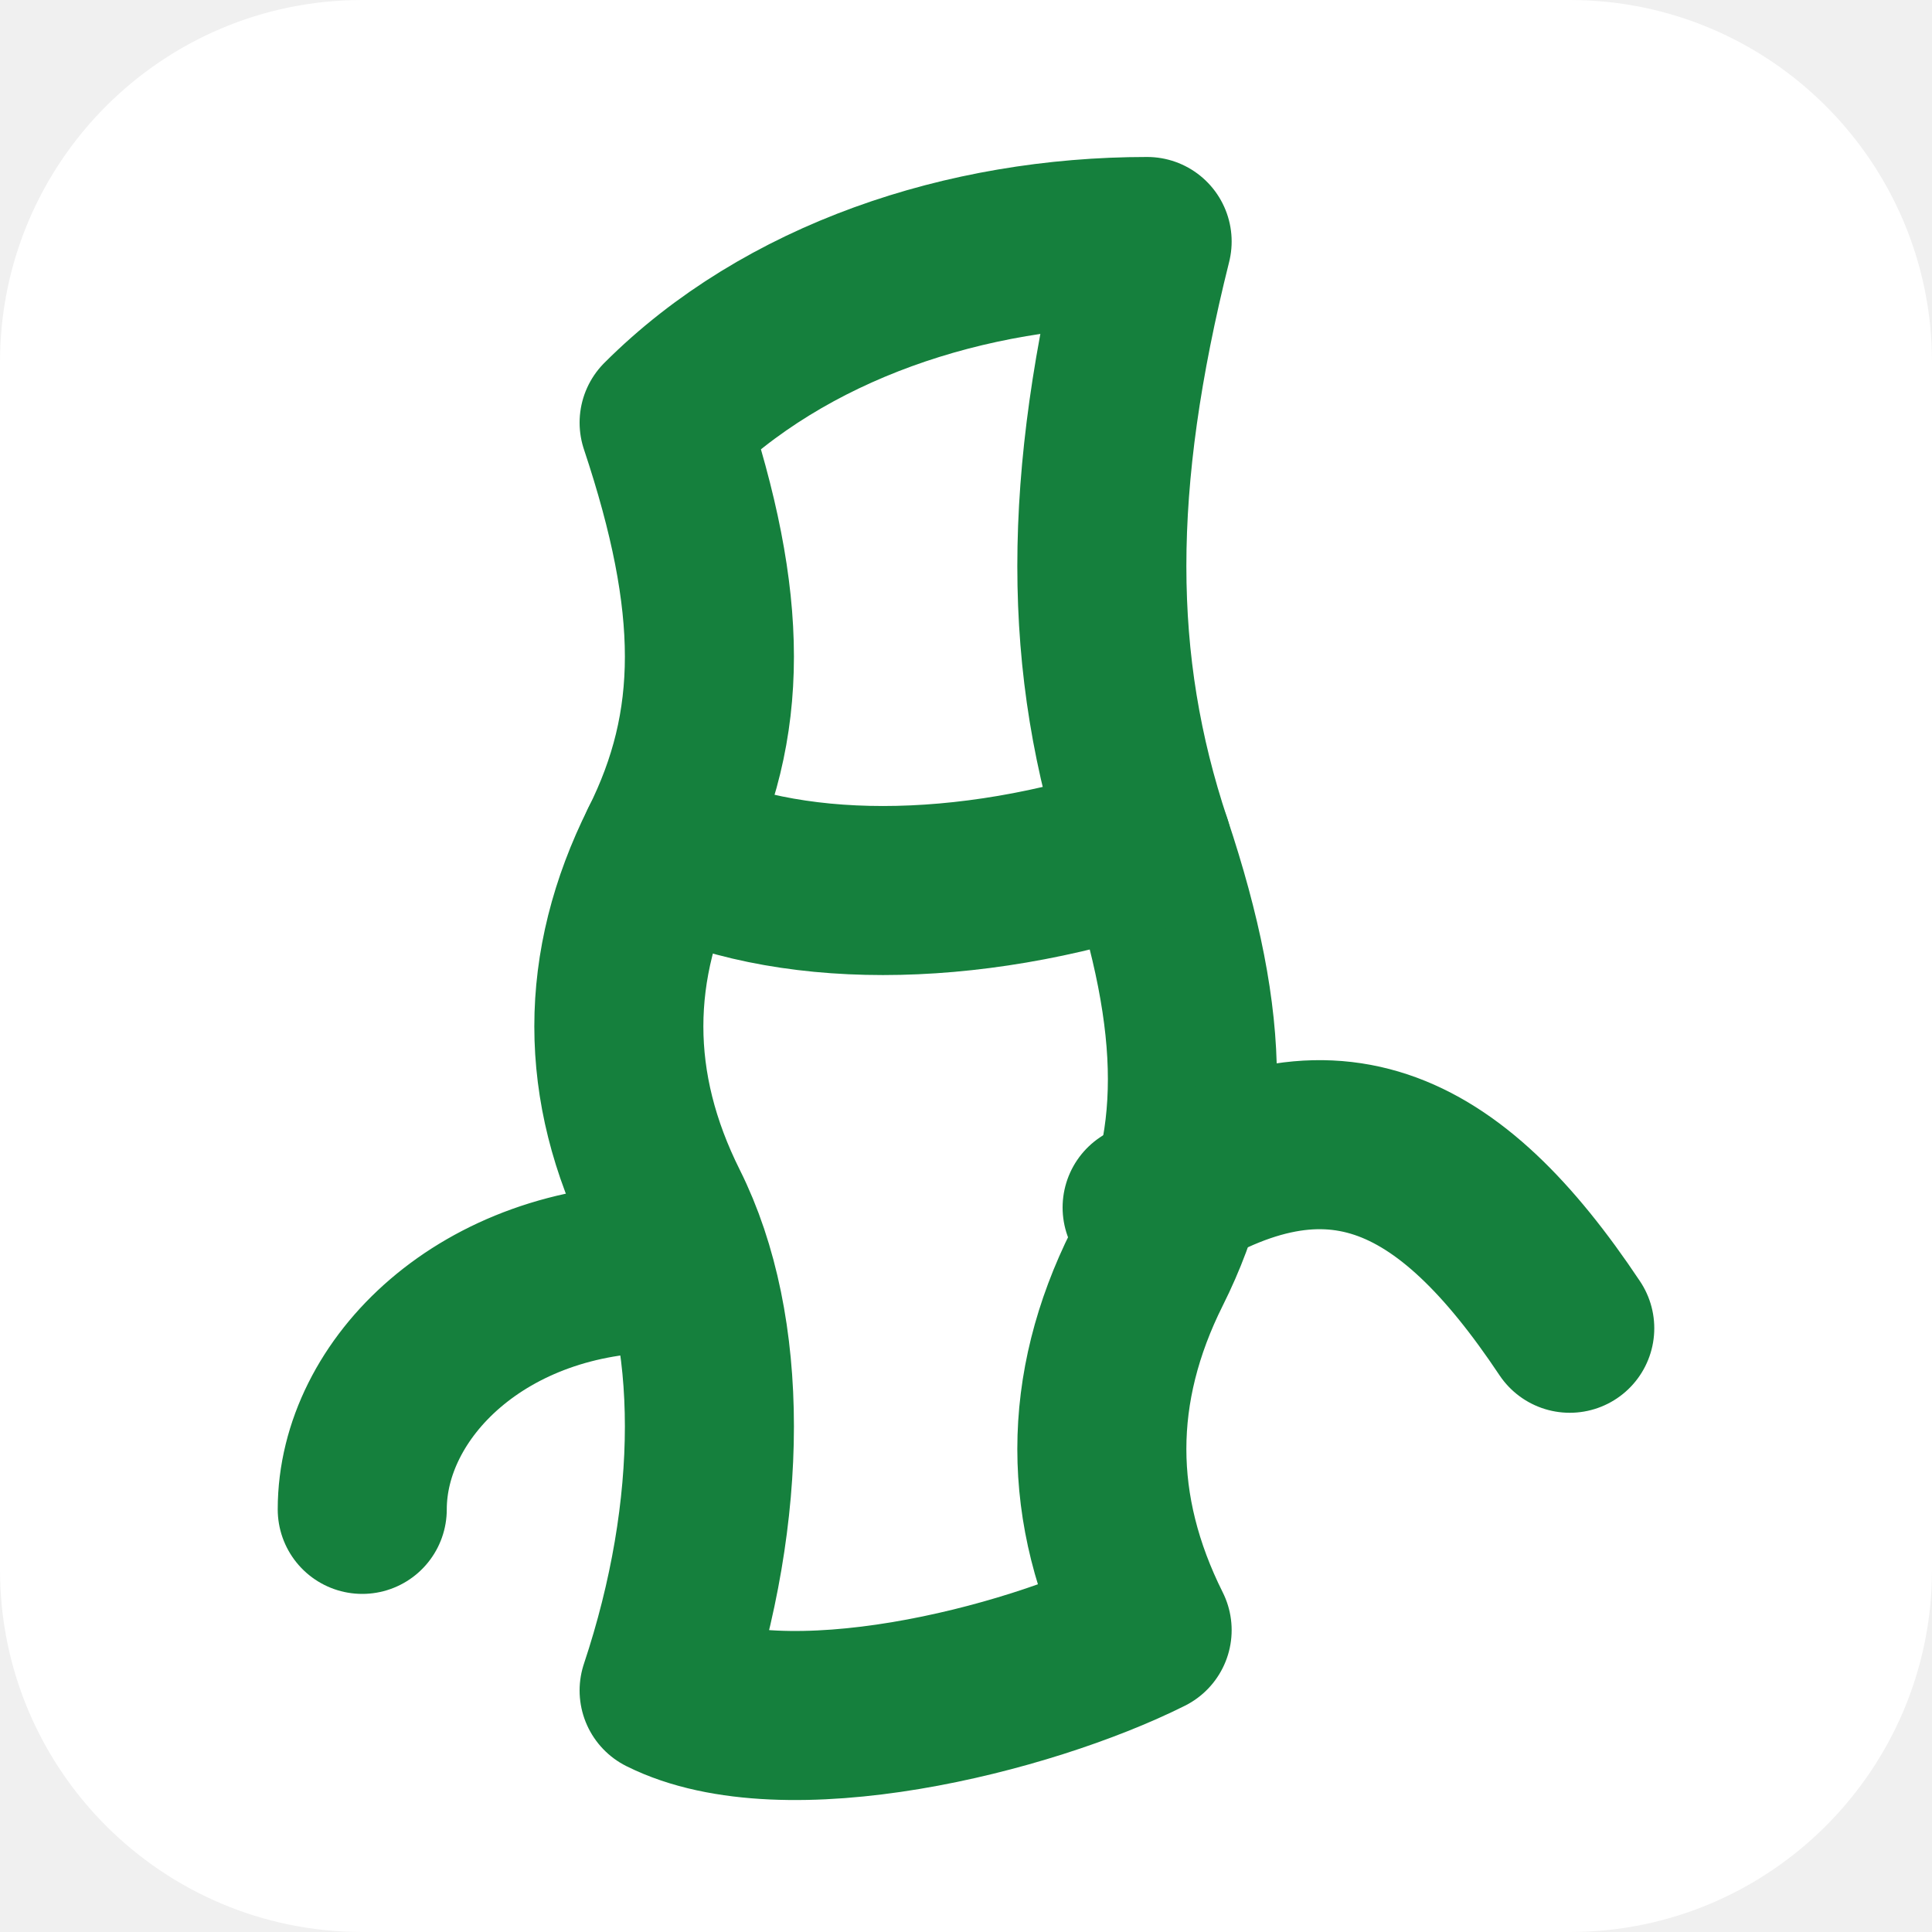
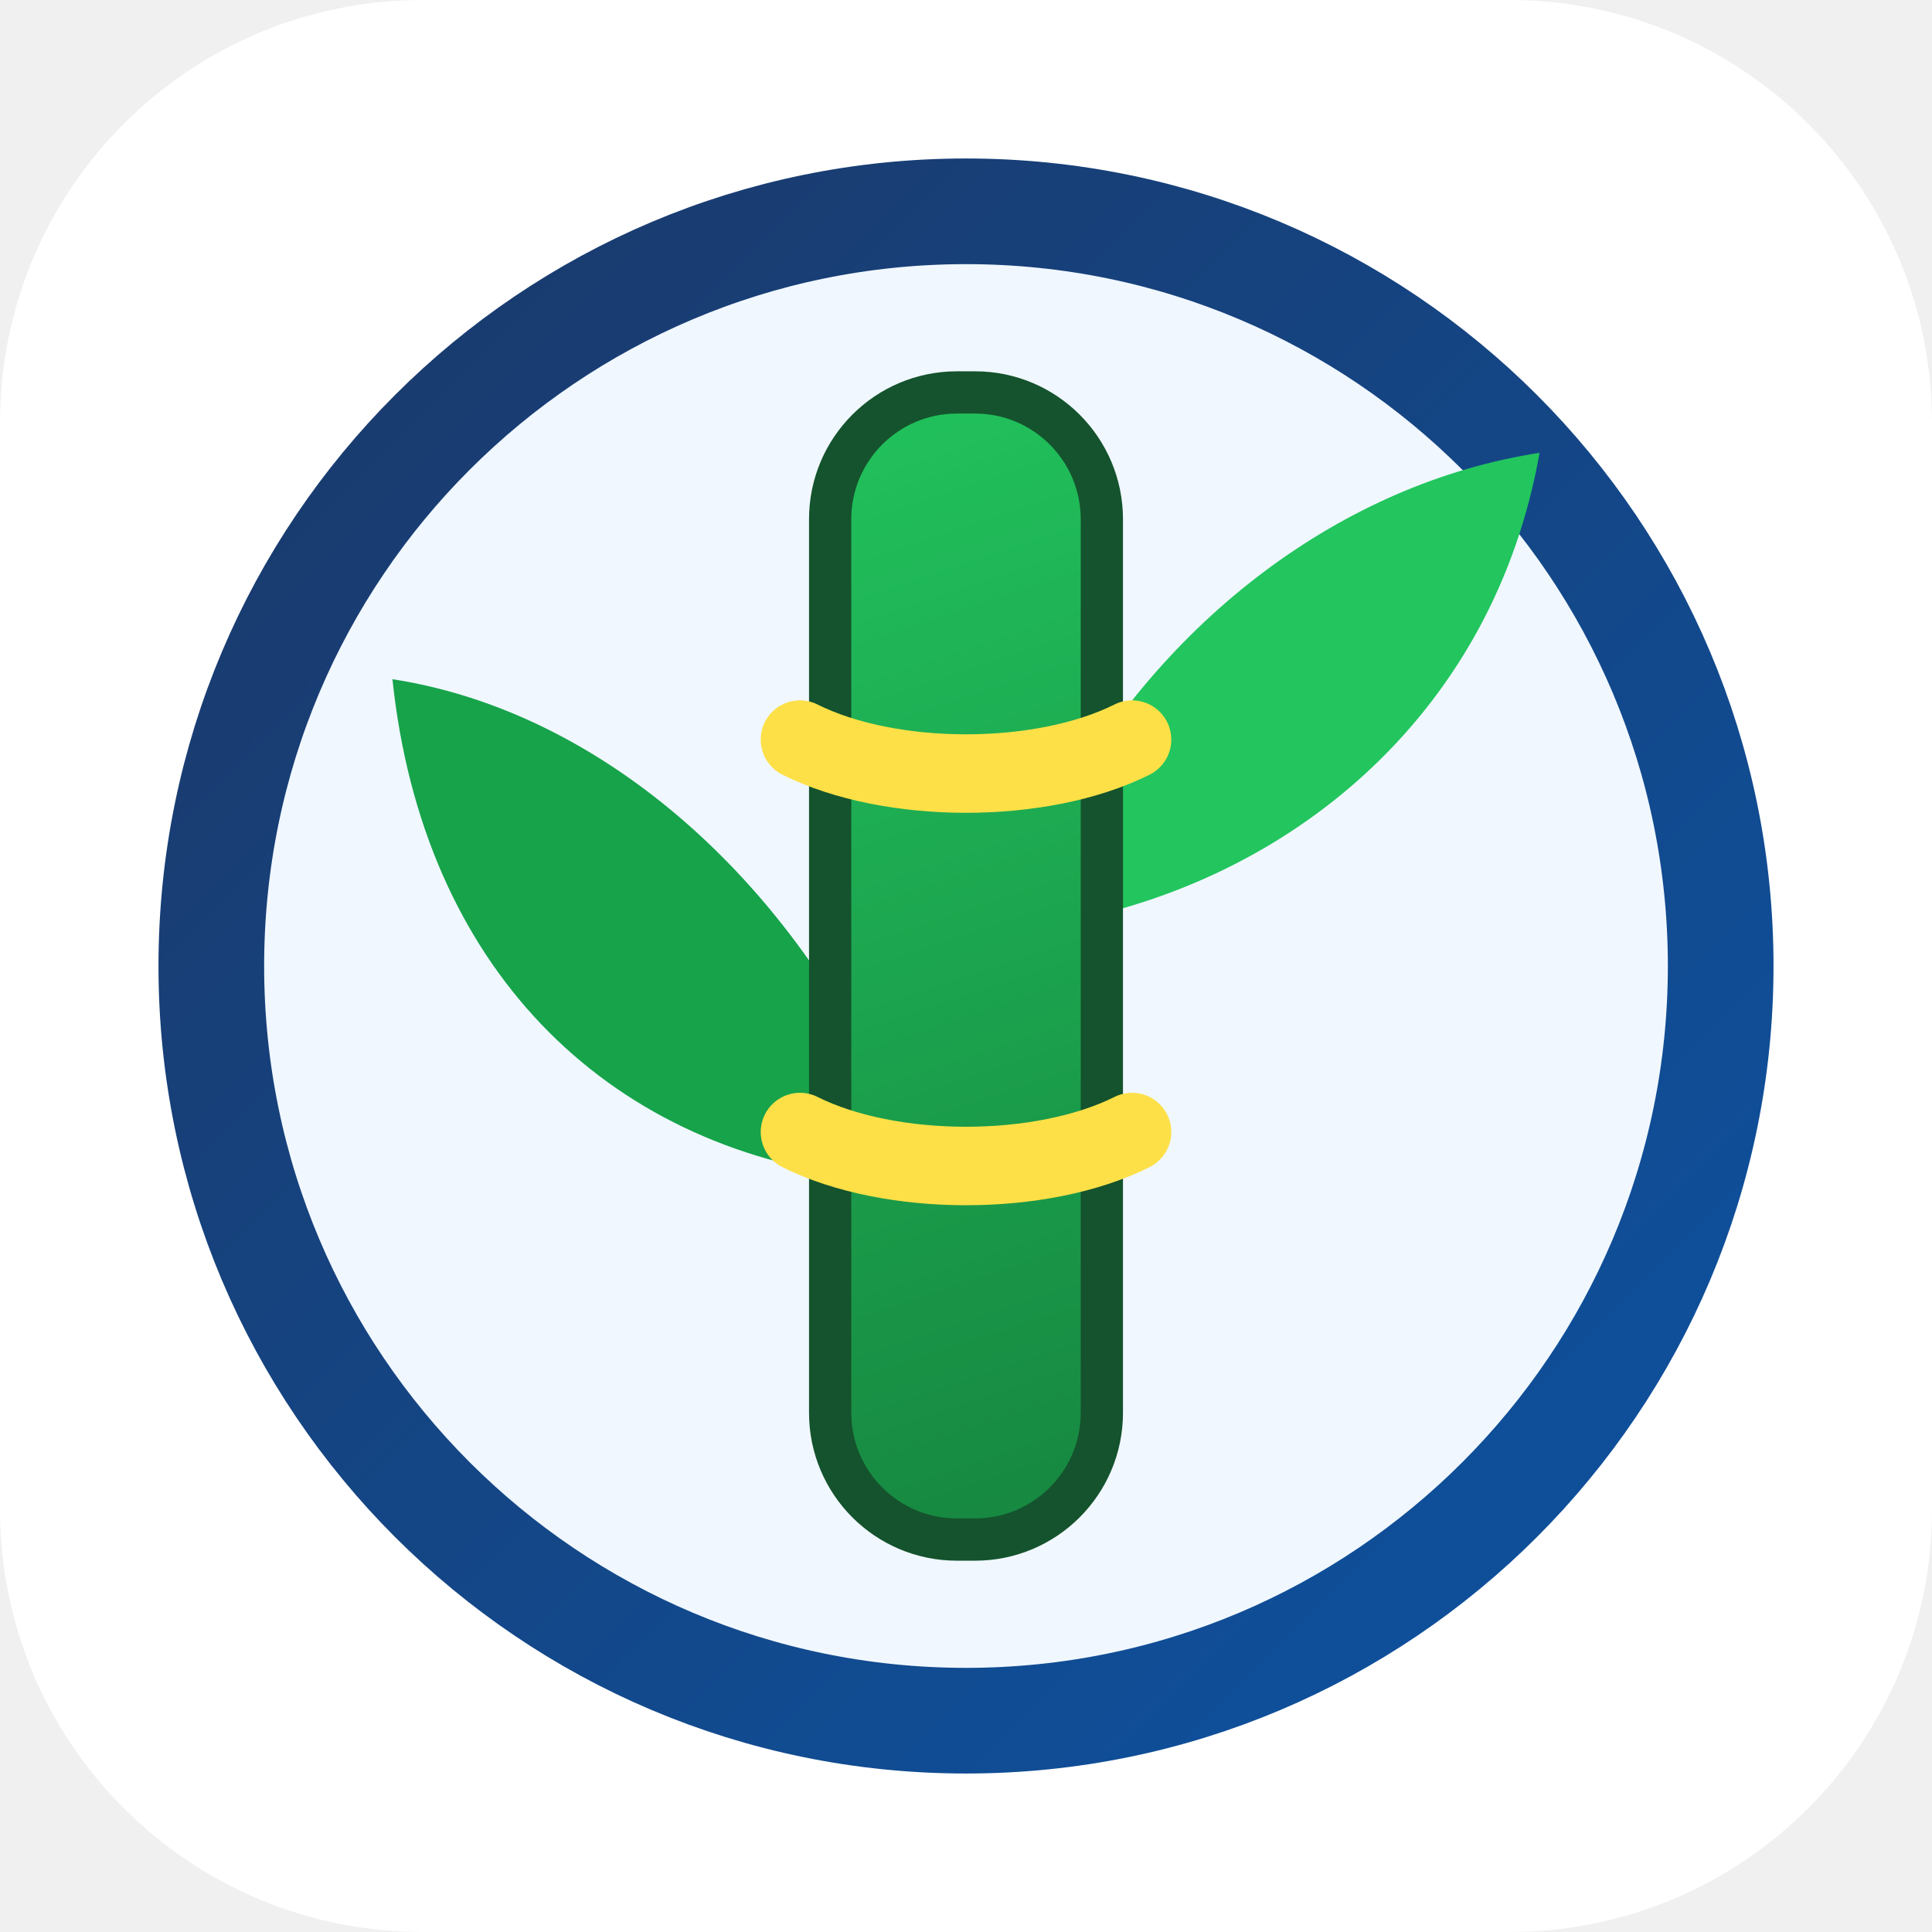
- <svg xmlns="http://www.w3.org/2000/svg" width="32" height="32" viewBox="0 0 32 32">
-   <rect width="32" height="32" rx="6" fill="#fff" />
-   <g fill="none" stroke="#15803d" stroke-width="2.8" stroke-linecap="round" stroke-linejoin="round">
-     <path d="M11 7c2-2 5-3 8-3-1 4-1 7 0 10s1 5 0 7-1 4 0 6c-2 1-6 2-8 1 1-3 1-6 0-8s-1-4 0-6 1-4 0-7Z" />
-     <path d="M11 14c2 1 5 1 8 0m0 6c3-2 5-1 7 2m-15-1c-3 0-5 2-5 4" />
-   </g>
+ <svg xmlns="http://www.w3.org/2000/svg" viewBox="0 0 64 64" fill="none">
+   <defs>
+     <linearGradient id="fav-ring" x1="8" y1="8" x2="56" y2="56" gradientUnits="userSpaceOnUse">
+       <stop offset="0%" stop-color="#1b396a" />
+       <stop offset="100%" stop-color="#0d52a0" />
+     </linearGradient>
+     <linearGradient id="fav-tallo" x1="25" y1="12" x2="39" y2="54" gradientUnits="userSpaceOnUse">
+       <stop offset="0%" stop-color="#22c55e" />
+       <stop offset="100%" stop-color="#15803d" />
+     </linearGradient>
+   </defs>
+   <rect width="64" height="64" rx="14" fill="#ffffff" />
+   <circle cx="32" cy="32" r="25" fill="#f0f7ff" stroke="url(#fav-ring)" stroke-width="3.5" />
+   <path d="M28.5 39C20 38 14 32 13 22.5C19.5 23.5 25.5 28.5 29 35.5Z" fill="#16a34a" />
+   <path d="M35.5 30.5C43 29 49.5 23.5 51 15C44.5 16 38.5 20.5 35 27Z" fill="#22c55e" />
+   <rect x="27.5" y="13" width="9" height="38" rx="4.2" fill="url(#fav-tallo)" stroke="#14532d" stroke-width="1.4" />
+   <path d="M26.5 24.5C29.5 26 34.5 26 37.5 24.5" stroke="#fde047" stroke-width="2.6" stroke-linecap="round" />
+   <path d="M26.5 37.5C29.5 39 34.5 39 37.5 37.5" stroke="#fde047" stroke-width="2.6" stroke-linecap="round" />
</svg>
